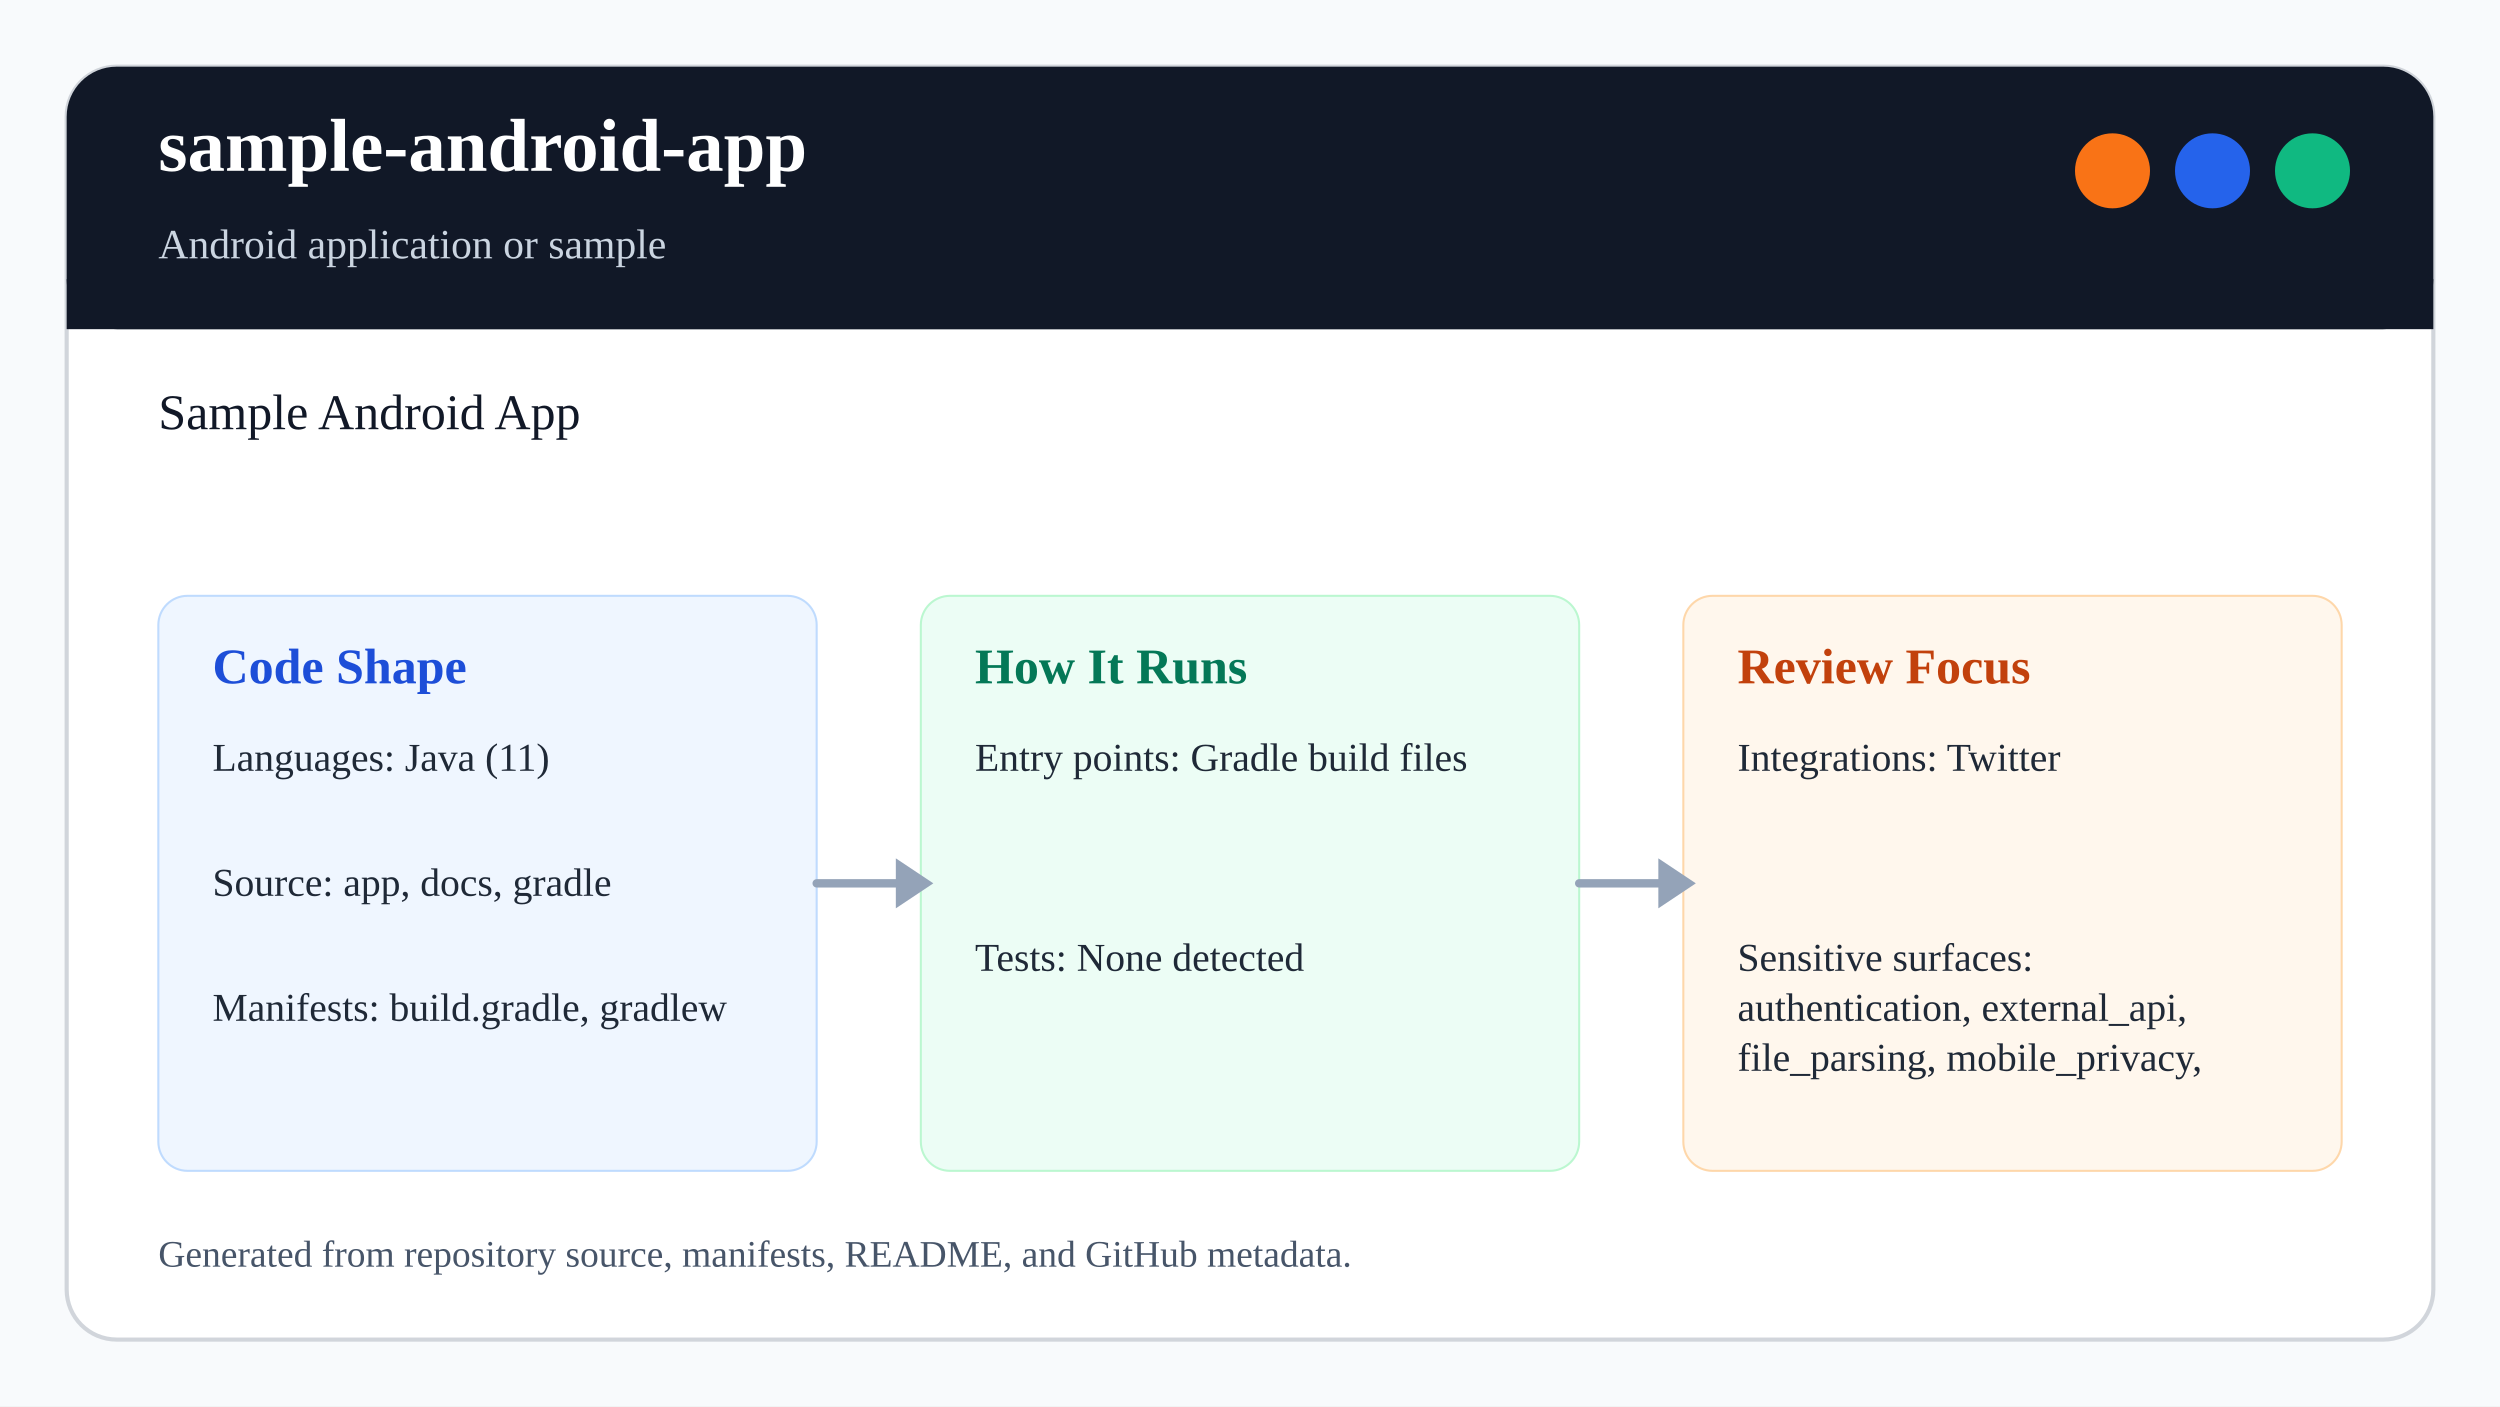
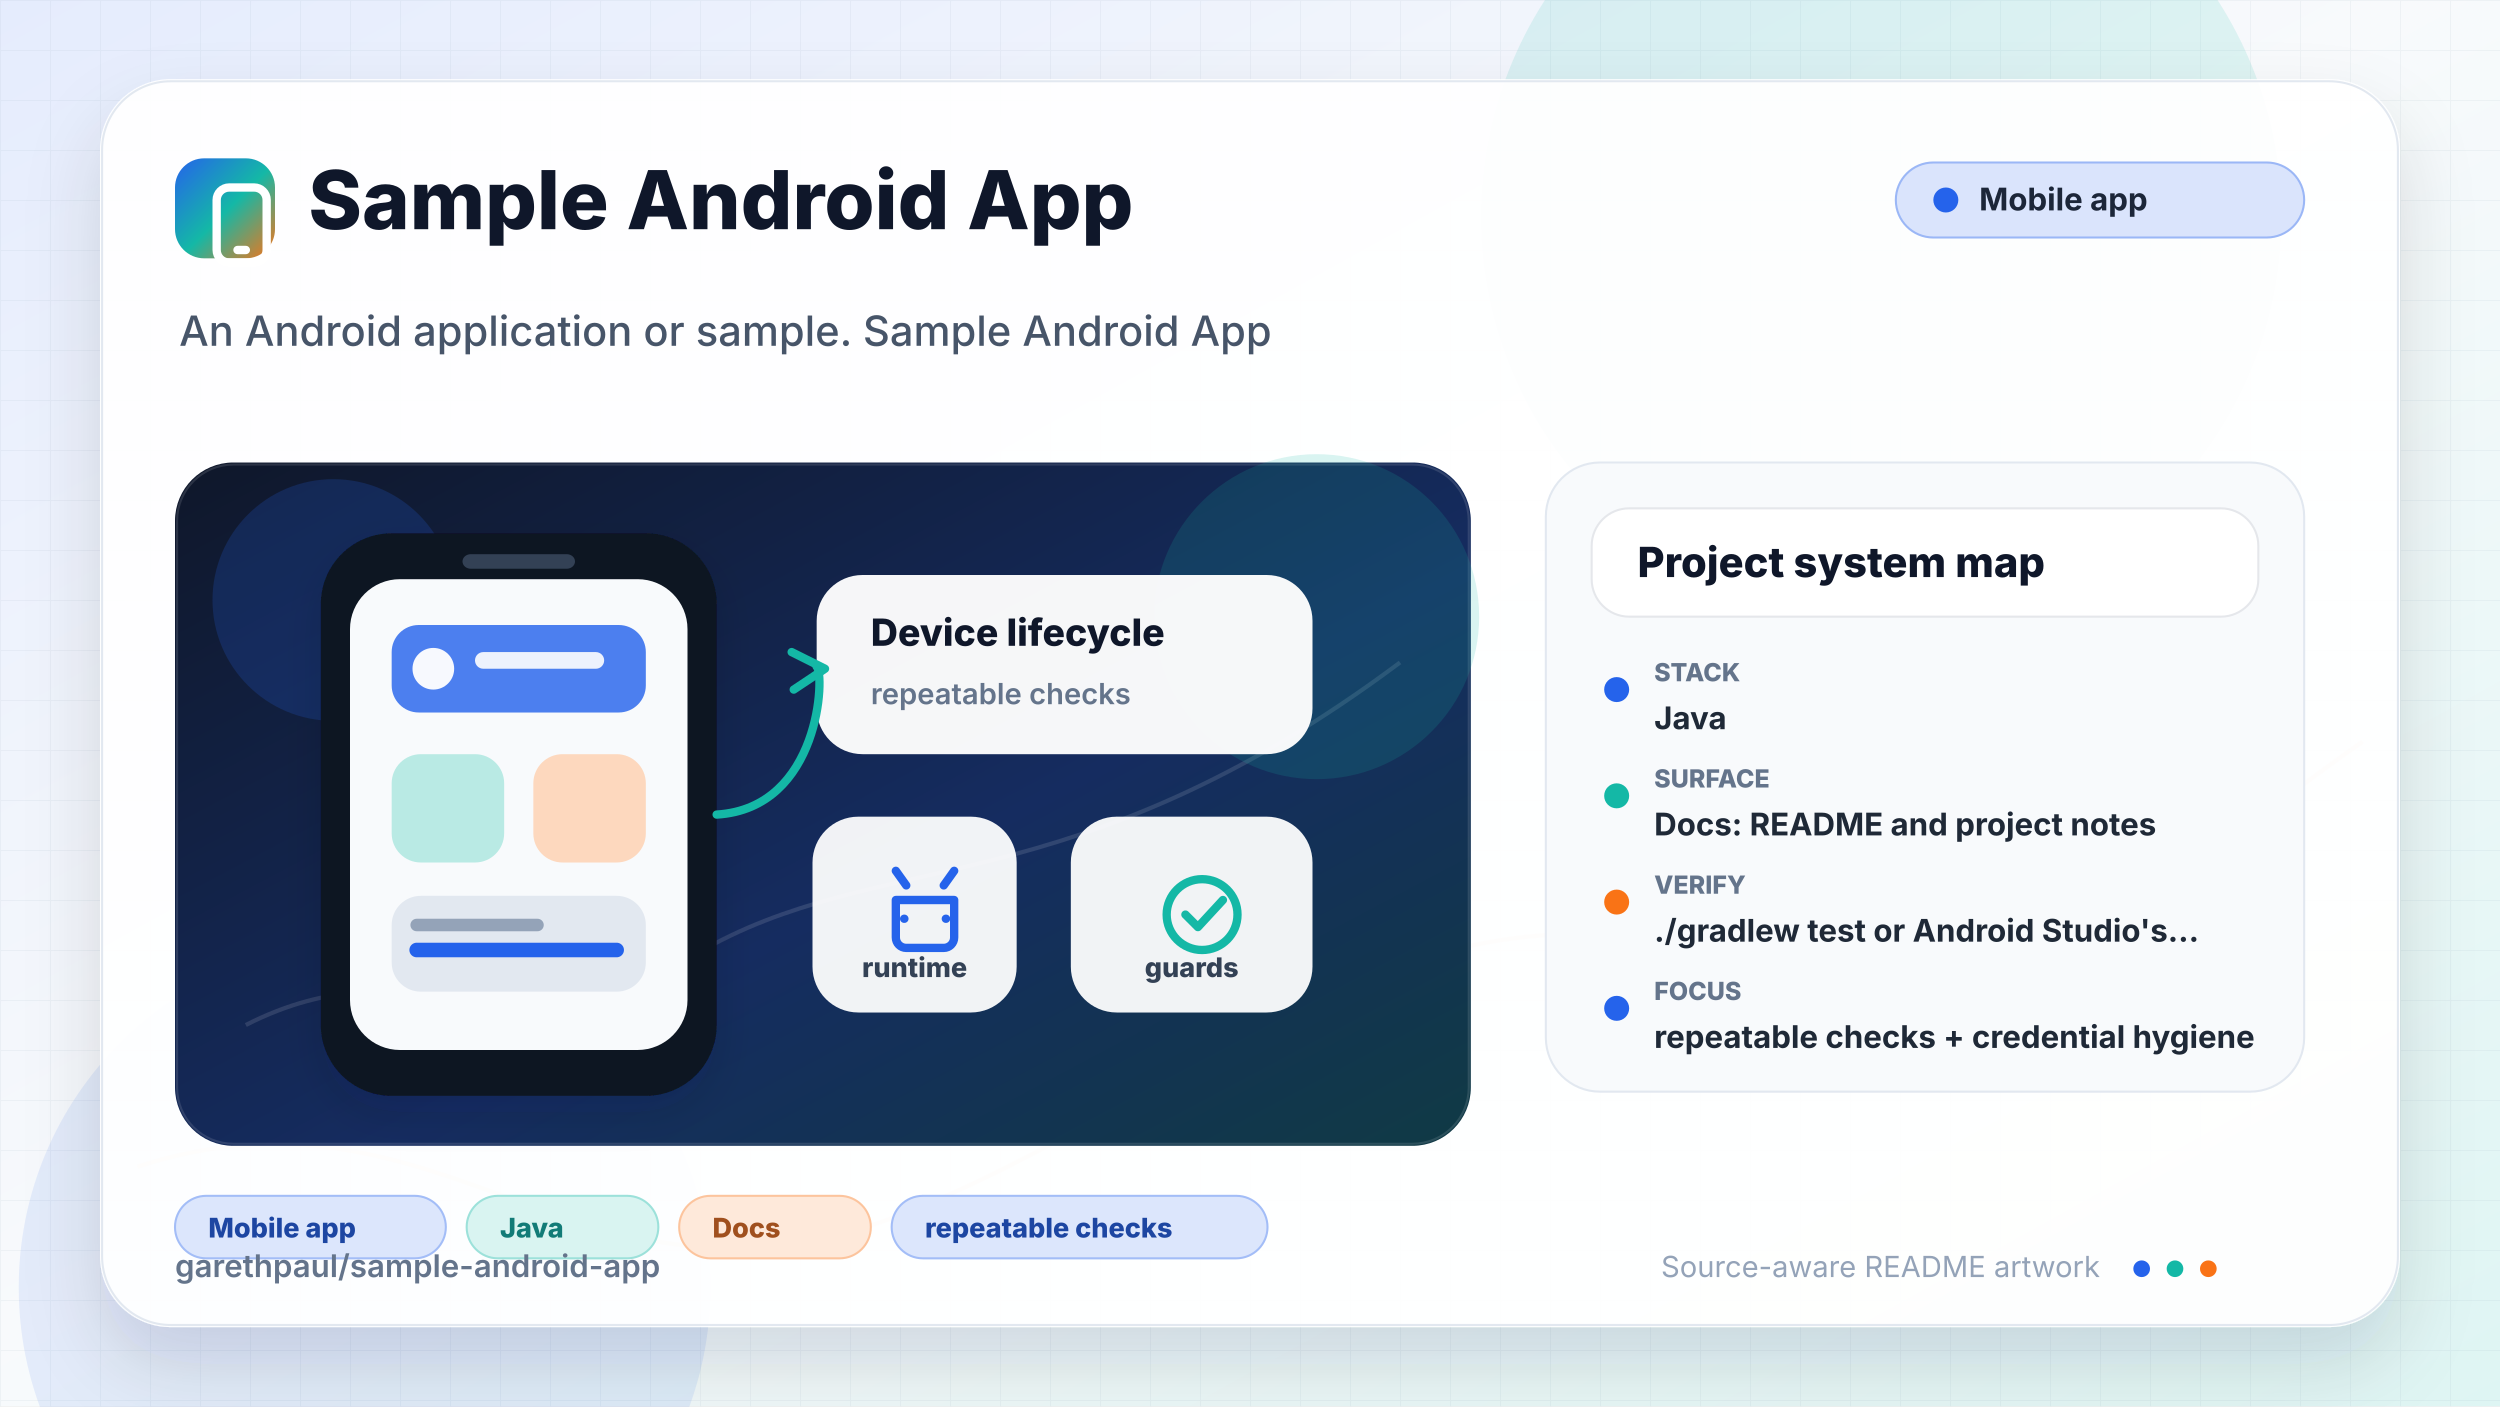
- <svg xmlns="http://www.w3.org/2000/svg" width="1200" height="675" viewBox="0 0 1200 675" role="img" aria-labelledby="title desc">
-   <rect width="1200" height="675" fill="#f8fafc" />
-   <rect x="32" y="32" width="1136" height="611" rx="24" fill="#ffffff" stroke="#d1d5db" stroke-width="2" />
-   <rect x="32" y="32" width="1136" height="126" rx="24" fill="#111827" />
-   <path d="M32 134h1136v24H32z" fill="#111827" />
-   <circle cx="1062" cy="82" r="18" fill="#2563eb" />
-   <circle cx="1110" cy="82" r="18" fill="#10b981" />
-   <circle cx="1014" cy="82" r="18" fill="#f97316" />
-   <text x="76" y="82" font-size="36" fill="#ffffff" font-weight="700">sample-android-app</text>
-   <text x="76" y="124" font-size="20" fill="#cbd5e1">Android application or sample</text>
-   <text x="76" y="206" font-size="24" fill="#111827">Sample Android App</text>
-   <rect x="76" y="286" width="316" height="276" rx="14" fill="#eff6ff" stroke="#bfdbfe" />
-   <text x="102" y="328" font-size="24" font-weight="700" fill="#1d4ed8">Code Shape</text>
-   <text x="102" y="370" font-size="19" fill="#1f2937">Languages: Java (11)</text>
-   <text x="102" y="430" font-size="19" fill="#1f2937">Source: app, docs, gradle</text>
-   <text x="102" y="490" font-size="19" fill="#1f2937">Manifests: build.gradle, gradlew</text>
-   <rect x="442" y="286" width="316" height="276" rx="14" fill="#ecfdf5" stroke="#bbf7d0" />
-   <text x="468" y="328" font-size="24" font-weight="700" fill="#047857">How It Runs</text>
-   <text x="468" y="370" font-size="19" fill="#1f2937">Entry points: Gradle build files</text>
-   <text x="468" y="466" font-size="19" fill="#1f2937">Tests: None detected</text>
-   <rect x="808" y="286" width="316" height="276" rx="14" fill="#fff7ed" stroke="#fed7aa" />
-   <text x="834" y="328" font-size="24" font-weight="700" fill="#c2410c">Review Focus</text>
-   <text x="834" y="370" font-size="19" fill="#1f2937">Integrations: Twitter</text>
-   <text x="834" y="466" font-size="19" fill="#1f2937">Sensitive surfaces:</text>
-   <text x="834" y="490" font-size="19" fill="#1f2937">authentication, external_api,</text>
-   <text x="834" y="514" font-size="19" fill="#1f2937">file_parsing, mobile_privacy,</text>
-   <path d="M392 424h50" stroke="#94a3b8" stroke-width="4" stroke-linecap="round" />
-   <path d="M430 412l18 12-18 12z" fill="#94a3b8" />
-   <path d="M758 424h50" stroke="#94a3b8" stroke-width="4" stroke-linecap="round" />
-   <path d="M796 412l18 12-18 12z" fill="#94a3b8" />
-   <text x="76" y="608" font-size="18" fill="#475569">Generated from repository source, manifests, README, and GitHub metadata.</text>
+ <svg xmlns="http://www.w3.org/2000/svg" width="1200" height="675" viewBox="0 0 1200 675" role="img" aria-labelledby="p1bqb39l-title p1bqb39l-desc">
+   <defs>
+     <linearGradient id="p1bqb39l-bg" x1="0" y1="0" x2="1" y2="1">
+       <stop offset="0%" stop-color="#e5ecfd" />
+       <stop offset="48%" stop-color="#f8fafc" />
+       <stop offset="100%" stop-color="#def5f3" />
+     </linearGradient>
+     <linearGradient id="p1bqb39l-stage" x1="0" y1="0" x2="1" y2="1">
+       <stop offset="0%" stop-color="#0f172a" />
+       <stop offset="58%" stop-color="#152c60" />
+       <stop offset="100%" stop-color="#103a45" />
+     </linearGradient>
+     <linearGradient id="p1bqb39l-accent" x1="0" y1="0" x2="1" y2="1">
+       <stop offset="0%" stop-color="#2563eb" />
+       <stop offset="52%" stop-color="#14b8a6" />
+       <stop offset="100%" stop-color="#f97316" />
+     </linearGradient>
+     <linearGradient id="p1bqb39l-soft" x1="0" y1="0" x2="1" y2="1">
+       <stop offset="0%" stop-color="#cbdafa" />
+       <stop offset="100%" stop-color="#fee0cc" />
+     </linearGradient>
+     <filter id="p1bqb39l-shadow" x="-20%" y="-20%" width="140%" height="150%">
+       <feDropShadow dx="0" dy="18" stdDeviation="18" flood-color="#0f172a" flood-opacity="0.14" />
+     </filter>
+     <filter id="p1bqb39l-miniShadow" x="-20%" y="-20%" width="140%" height="150%">
+       <feDropShadow dx="0" dy="8" stdDeviation="10" flood-color="#0f172a" flood-opacity="0.12" />
+     </filter>
+     <pattern id="p1bqb39l-grid" width="24" height="24" patternUnits="userSpaceOnUse">
+       <path d="M24 0H0v24" fill="none" stroke="#94a3b8" stroke-opacity="0.16" stroke-width="1" />
+     </pattern>
+     <style>
+       .label { font: 700 13px ui-sans-serif, system-ui, -apple-system, BlinkMacSystemFont, "Segoe UI", sans-serif; letter-spacing: 0; text-transform: uppercase; }
+       .body { font-family: ui-sans-serif, system-ui, -apple-system, BlinkMacSystemFont, "Segoe UI", sans-serif; letter-spacing: 0; }
+     </style>
+   </defs>
+   <rect width="1200" height="675" fill="url(#p1bqb39l-bg)" />
+   <rect width="1200" height="675" fill="url(#p1bqb39l-grid)" opacity="0.65" />
+   <circle cx="175" cy="618" r="166" fill="#2563eb" opacity="0.10" />
+   <circle cx="903" cy="104" r="192" fill="#14b8a6" opacity="0.12" />
+   <path d="M66 560 C214 512 278 642 430 584 C576 528 676 408 838 462 C966 504 1034 426 1134 356" fill="none" stroke="#f97316" stroke-width="2" stroke-opacity="0.18" />
+   <rect x="48" y="38" width="1104" height="599" rx="34" fill="#ffffff" opacity="0.94" filter="url(#p1bqb39l-shadow)" />
+   <rect x="49" y="39" width="1102" height="597" rx="33" fill="none" stroke="#e2e8f0" stroke-width="1" />
+   <g class="body">
+     <rect x="84" y="76" width="48" height="48" rx="14" fill="url(#p1bqb39l-accent)" />
+     <rect x="104" y="90" width="24" height="36" rx="6" stroke="#ffffff" stroke-width="4" stroke-linecap="round" stroke-linejoin="round" fill="none" />
+     <path d="M16 30h4" transform="translate(98 90)" stroke="#ffffff" stroke-width="4" stroke-linecap="round" stroke-linejoin="round" fill="none" />
+     <text x="148" y="110" fill="#0f172a" font-size="39" font-weight="800">Sample Android App</text>
+     <rect x="910" y="78" width="196" height="36" rx="18" fill="#dae4fc" stroke="#9bb7f6" />
+     <circle cx="934" cy="96" r="6" fill="#2563eb" />
+     <text x="950" y="101" fill="#1c2639" font-size="15" font-weight="700">Mobile app</text>
+     <text x="86" y="166" fill="#475569" font-size="20" font-weight="500">An Android application or sample. Sample Android App</text>
+   </g>
+   <g transform="translate(84 222)">
+     <rect x="0" y="0" width="622" height="328" rx="28" fill="url(#p1bqb39l-stage)" />
+     <rect x="1" y="1" width="620" height="326" rx="27" fill="none" stroke="#ffffff" stroke-opacity="0.12" />
+     <path d="M34 270 C116 228 166 286 250 236 C338 184 430 214 588 96" fill="none" stroke="#ffffff" stroke-opacity="0.12" stroke-width="2" />
+     <circle cx="76" cy="66" r="58" fill="#2563eb" opacity="0.20" />
+     <circle cx="548" cy="74" r="78" fill="#14b8a6" opacity="0.16" />
+     <g class="body">
+       <rect x="70" y="34" width="190" height="270" rx="34" fill="#0b1220" filter="url(#p1bqb39l-miniShadow)" />
+       <rect x="84" y="56" width="162" height="226" rx="24" fill="#f8fafc" />
+       <rect x="138" y="44" width="54" height="7" rx="4" fill="#334155" />
+       <rect x="104" y="78" width="122" height="42" rx="13" fill="#4c7fef" />
+       <circle cx="124" cy="99" r="10" fill="#ffffff" opacity="0.95" />
+       <rect x="144" y="91" width="62" height="8" rx="4" fill="#ffffff" opacity="0.9" />
+       <rect x="104" y="140" width="54" height="52" rx="14" fill="#b9eae4" />
+       <rect x="172" y="140" width="54" height="52" rx="14" fill="#fdd8be" />
+       <rect x="104" y="208" width="122" height="46" rx="14" fill="#e2e8f0" />
+       <path d="M116 234h96" stroke="#2563eb" stroke-width="7" stroke-linecap="round" />
+       <path d="M116 222h58" stroke="#94a3b8" stroke-width="6" stroke-linecap="round" />
+       <rect x="308" y="54" width="238" height="86" rx="22" fill="#ffffff" opacity="0.96" />
+       <text x="334" y="88" fill="#0f172a" font-size="18" font-weight="800">Device lifecycle</text>
+       <text x="334" y="116" fill="#64748b" font-size="14" font-weight="600">repeatable checks</text>
+       <path d="M260 169 C310 166 312 101 308 98" fill="none" stroke="#14b8a6" stroke-width="4" stroke-linecap="round" />
+       <path d="M296 91 l16 8 -15 10" fill="none" stroke="#14b8a6" stroke-width="4" stroke-linecap="round" stroke-linejoin="round" />
+       <rect x="306" y="170" width="98" height="94" rx="22" fill="#ffffff" opacity="0.94" />
+       <rect x="430" y="170" width="116" height="94" rx="22" fill="#ffffff" opacity="0.94" />
+       <path d="M8 16h28v18a5 5 0 0 1-5 5H13a5 5 0 0 1-5-5V16z" transform="translate(338 194)" stroke="#2563eb" stroke-width="4" stroke-linecap="round" stroke-linejoin="round" fill="none" />
+       <path d="M13 9 8 2 M31 9l5-7 M12 25h.1 M32 25h.1" transform="translate(338 194)" stroke="#2563eb" stroke-width="4" stroke-linecap="round" stroke-linejoin="round" fill="none" />
+       <circle cx="493" cy="217" r="17" stroke="#14b8a6" stroke-width="4" stroke-linecap="round" stroke-linejoin="round" fill="none" />
+       <path d="M13 21l6 6 12-13" transform="translate(472 196)" stroke="#14b8a6" stroke-width="4" stroke-linecap="round" stroke-linejoin="round" fill="none" />
+       <text x="355" y="247" fill="#334155" font-size="13" text-anchor="middle" font-weight="800">runtime</text>
+       <text x="488" y="247" fill="#334155" font-size="13" text-anchor="middle" font-weight="800">guards</text>
+     </g>
+   </g>
+   <g class="body" transform="translate(742 222)">
+     <rect x="0" y="0" width="364" height="302" rx="26" fill="#f8fafc" stroke="#e2e8f0" />
+     <rect x="22" y="22" width="320" height="52" rx="18" fill="#ffffff" stroke="#e5e7eb" />
+     <text x="44" y="55" fill="#0f172a" font-size="20" font-weight="800">Project system map</text>
+     <g transform="translate(24 94)">
+       <circle cx="10" cy="15" r="6" fill="#2563eb" />
+       <text x="28" y="11" fill="#64748b" font-size="12" font-weight="800">STACK</text>
+       <text x="28" y="34" fill="#1f2937" font-size="15" font-weight="650">Java</text>
+     </g>
+     <g transform="translate(24 145)">
+       <circle cx="10" cy="15" r="6" fill="#14b8a6" />
+       <text x="28" y="11" fill="#64748b" font-size="12" font-weight="800">SURFACE</text>
+       <text x="28" y="34" fill="#1f2937" font-size="15" font-weight="650">Docs: README and project notes</text>
+     </g>
+     <g transform="translate(24 196)">
+       <circle cx="10" cy="15" r="6" fill="#f97316" />
+       <text x="28" y="11" fill="#64748b" font-size="12" font-weight="800">VERIFY</text>
+       <text x="28" y="34" fill="#1f2937" font-size="15" font-weight="650">./gradlew test or Android Studio's...</text>
+     </g>
+     <g transform="translate(24 247)">
+       <circle cx="10" cy="15" r="6" fill="#2563eb" />
+       <text x="28" y="11" fill="#64748b" font-size="12" font-weight="800">FOCUS</text>
+       <text x="28" y="34" fill="#1f2937" font-size="15" font-weight="650">repeatable checks + credential hygiene</text>
+     </g>
+   </g>
+   <g class="body">
+     <rect x="84" y="574" width="130" height="30" rx="15" fill="#dce6fc" stroke="#a3bdf7" />
+     <text x="100" y="594" fill="#1d46a2" font-size="13" font-weight="800">Mobile app</text>
+     <rect x="224" y="574" width="92" height="30" rx="15" fill="#d9f4f1" stroke="#9ce1da" />
+     <text x="240" y="594" fill="#127b77" font-size="13" font-weight="800">Java</text>
+     <rect x="326" y="574" width="92" height="30" rx="15" fill="#fee9da" stroke="#fcc49d" />
+     <text x="342" y="594" fill="#a0501e" font-size="13" font-weight="800">Docs</text>
+     <rect x="428" y="574" width="180.4" height="30" rx="15" fill="#dce6fc" stroke="#a3bdf7" />
+     <text x="444" y="594" fill="#1d46a2" font-size="13" font-weight="800">repeatable checks</text>
+   </g>
+   <g class="body">
+     <text x="84" y="613" fill="#64748b" font-size="15" font-weight="600">garethpaul/sample-android-app</text>
+     <text x="1008" y="613" fill="#94a3b8" font-size="14" text-anchor="end">Source-aware README artwork</text>
+     <circle cx="1028" cy="609" r="4" fill="#2563eb" />
+     <circle cx="1044" cy="609" r="4" fill="#14b8a6" />
+     <circle cx="1060" cy="609" r="4" fill="#f97316" />
+   </g>
</svg>
